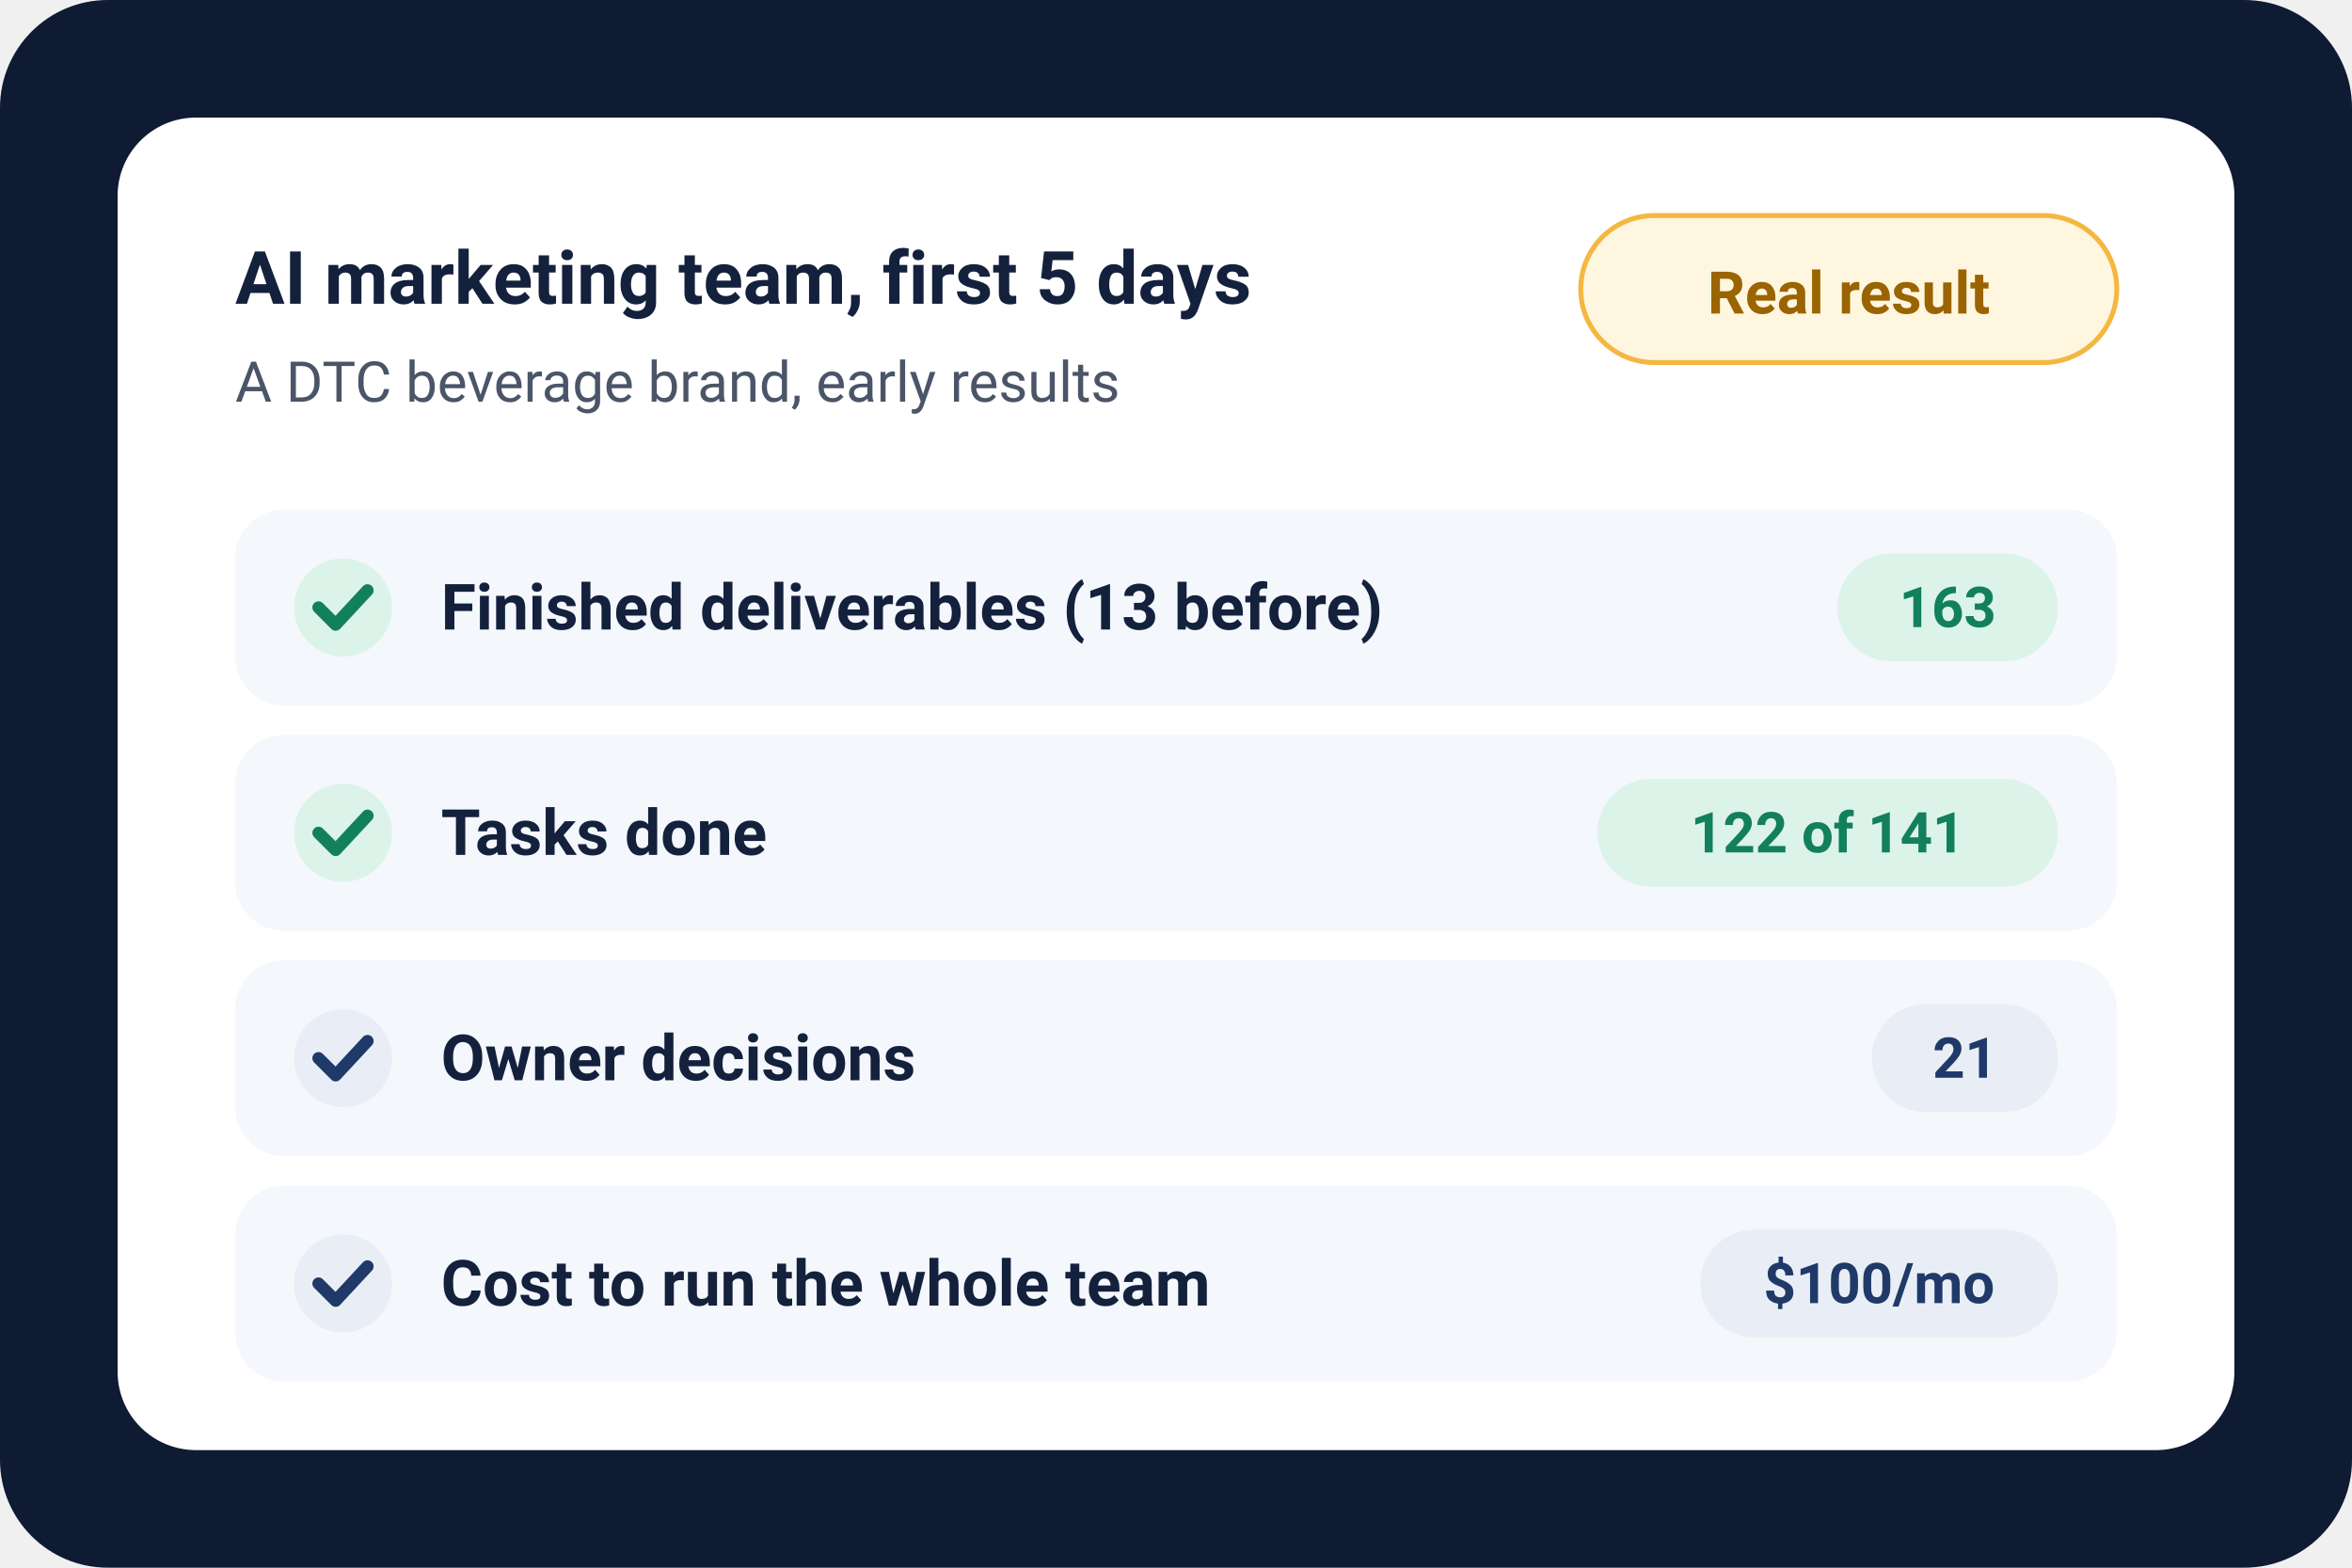
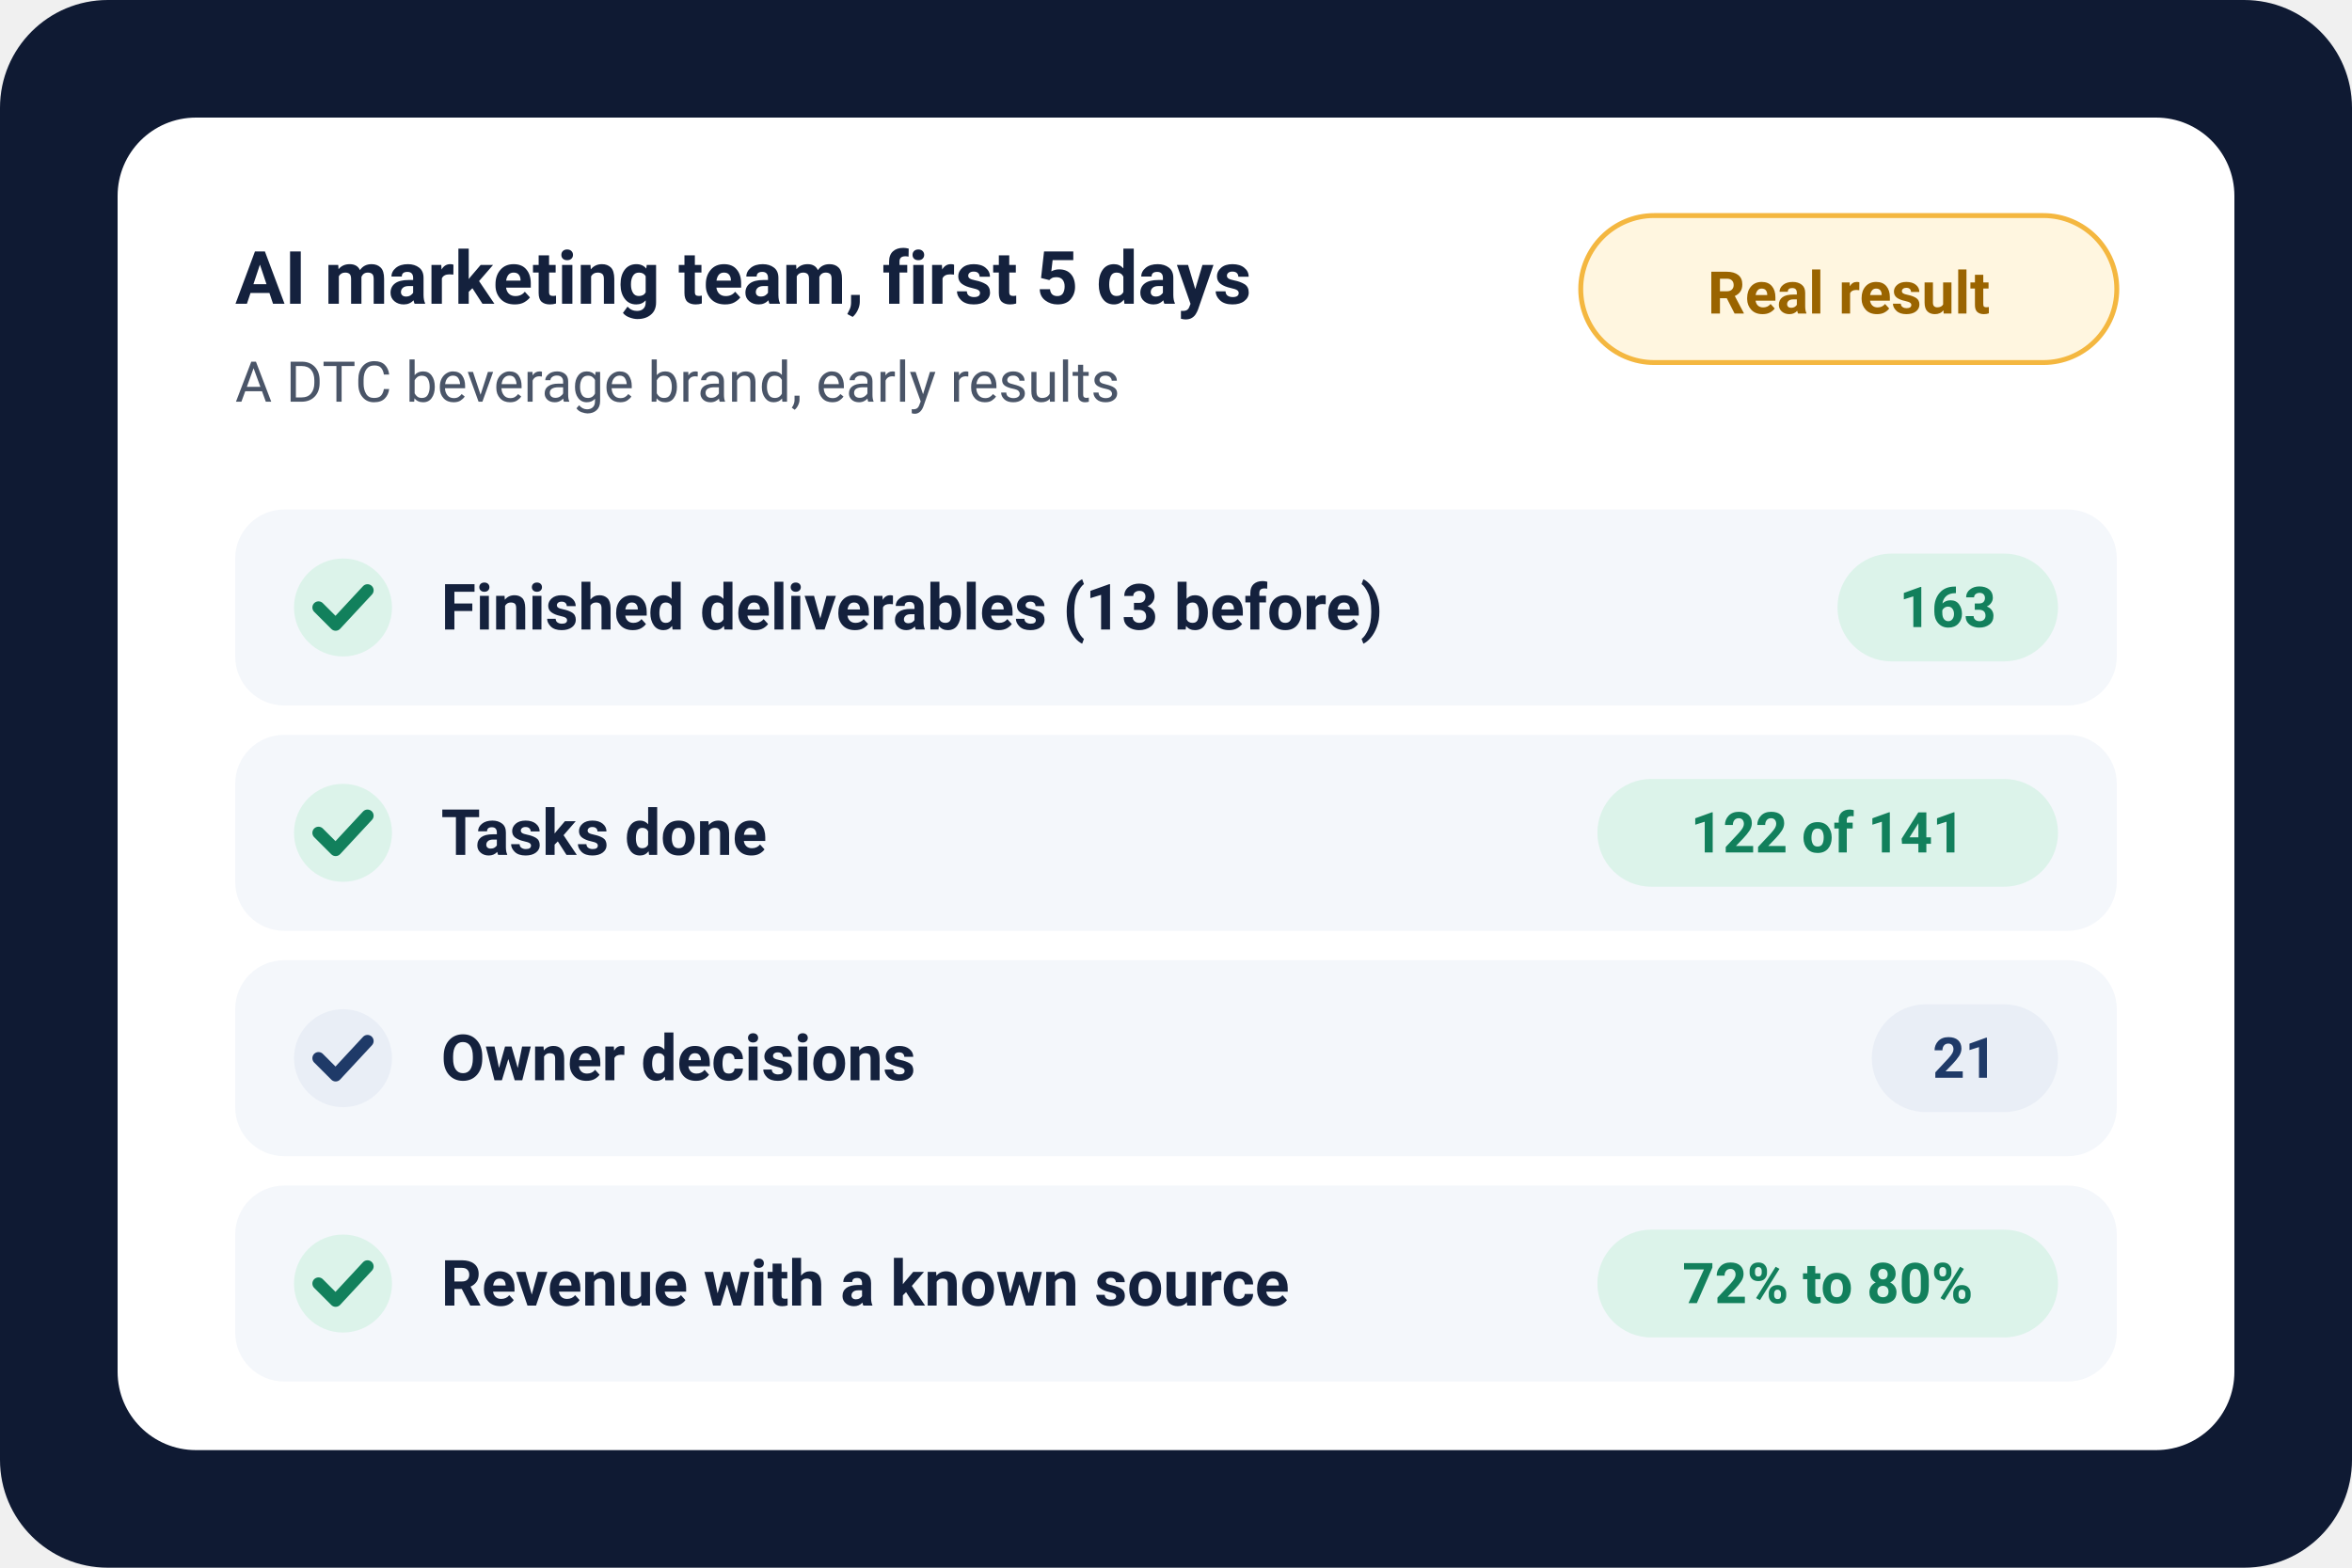
- <svg xmlns="http://www.w3.org/2000/svg" viewBox="0 0 480 320" role="img" aria-label="Illustration of real results from the first five days of an AI marketing team: 163 finished deliverables, up from 13 the five days before, 122 of 141 tasks done, 21 owner decisions, and the whole team running on one $100 a month subscription">
+ <svg xmlns="http://www.w3.org/2000/svg" viewBox="0 0 480 320" role="img" aria-label="Illustration of real results from the first five days of an AI marketing team: 163 finished deliverables, up from 13 the five days before, 122 of 141 tasks done, 21 owner decisions, and revenue with a known source up from 72% to 80%">
  <rect width="480" height="320" rx="22" fill="#0f1a33" />
  <rect x="24" y="24" width="432" height="272" rx="16" fill="#fff" />
  <g font-family="system-ui, -apple-system, Segoe UI, Roboto, sans-serif">
    <text x="48" y="62" font-size="15" font-weight="700" fill="#14213d">AI marketing team, first 5 days</text>
    <text x="48" y="82" font-size="11.5" fill="#4a5568">A DTC beverage brand, early results</text>
    <rect x="322.6" y="44" width="109.4" height="30" rx="15" fill="#fff6e0" stroke="#f4b740" />
    <text x="377.3" y="64" font-size="12" font-weight="700" fill="#9a6400" text-anchor="middle">Real result</text>
    <rect x="48" y="104" width="384" height="40" rx="10" fill="#f4f7fb" />
    <circle cx="70" cy="124" r="10" fill="#dcf3ea" />
    <path d="M65 124l3.5 3.5 6.5-7" stroke="#12805c" stroke-width="2.5" fill="none" stroke-linecap="round" stroke-linejoin="round" />
    <text x="90" y="128.5" font-size="13" font-weight="600" fill="#14213d">Finished deliverables (13 before)</text>
    <rect x="375" y="113" width="45" height="22" rx="11" fill="#dcf3ea" />
    <text x="397.5" y="128" font-size="11.5" font-weight="700" fill="#12805c" text-anchor="middle">163</text>
    <rect x="48" y="150" width="384" height="40" rx="10" fill="#f4f7fb" />
    <circle cx="70" cy="170" r="10" fill="#dcf3ea" />
    <path d="M65 170l3.5 3.5 6.5-7" stroke="#12805c" stroke-width="2.5" fill="none" stroke-linecap="round" stroke-linejoin="round" />
    <text x="90" y="174.5" font-size="13" font-weight="600" fill="#14213d">Tasks done</text>
    <rect x="326" y="159" width="94" height="22" rx="11" fill="#dcf3ea" />
    <text x="373.0" y="174" font-size="11.5" font-weight="700" fill="#12805c" text-anchor="middle">122 of 141</text>
    <rect x="48" y="196" width="384" height="40" rx="10" fill="#f4f7fb" />
    <circle cx="70" cy="216" r="10" fill="#e9eef6" />
    <path d="M65 216l3.5 3.5 6.5-7" stroke="#1f3a68" stroke-width="2.5" fill="none" stroke-linecap="round" stroke-linejoin="round" />
    <text x="90" y="220.5" font-size="13" font-weight="600" fill="#14213d">Owner decisions</text>
    <rect x="382" y="205" width="38" height="22" rx="11" fill="#e9eef6" />
    <text x="401.0" y="220" font-size="11.5" font-weight="700" fill="#1f3a68" text-anchor="middle">21</text>
    <rect x="48" y="242" width="384" height="40" rx="10" fill="#f4f7fb" />
-     <circle cx="70" cy="262" r="10" fill="#e9eef6" />
-     <path d="M65 262l3.5 3.5 6.5-7" stroke="#1f3a68" stroke-width="2.5" fill="none" stroke-linecap="round" stroke-linejoin="round" />
-     <text x="90" y="266.5" font-size="13" font-weight="600" fill="#14213d">Cost to run the whole team</text>
-     <rect x="347" y="251" width="73" height="22" rx="11" fill="#e9eef6" />
-     <text x="383.5" y="266" font-size="11.5" font-weight="700" fill="#1f3a68" text-anchor="middle">$100/mo</text>
+     <circle cx="70" cy="262" r="10" fill="#dcf3ea" />
+     <path d="M65 262l3.5 3.5 6.5-7" stroke="#12805c" stroke-width="2.5" fill="none" stroke-linecap="round" stroke-linejoin="round" />
+     <text x="90" y="266.5" font-size="13" font-weight="600" fill="#14213d">Revenue with a known source</text>
+     <rect x="326" y="251" width="94" height="22" rx="11" fill="#dcf3ea" />
+     <text x="373.0" y="266" font-size="11.5" font-weight="700" fill="#12805c" text-anchor="middle">72% to 80%</text>
  </g>
</svg>
